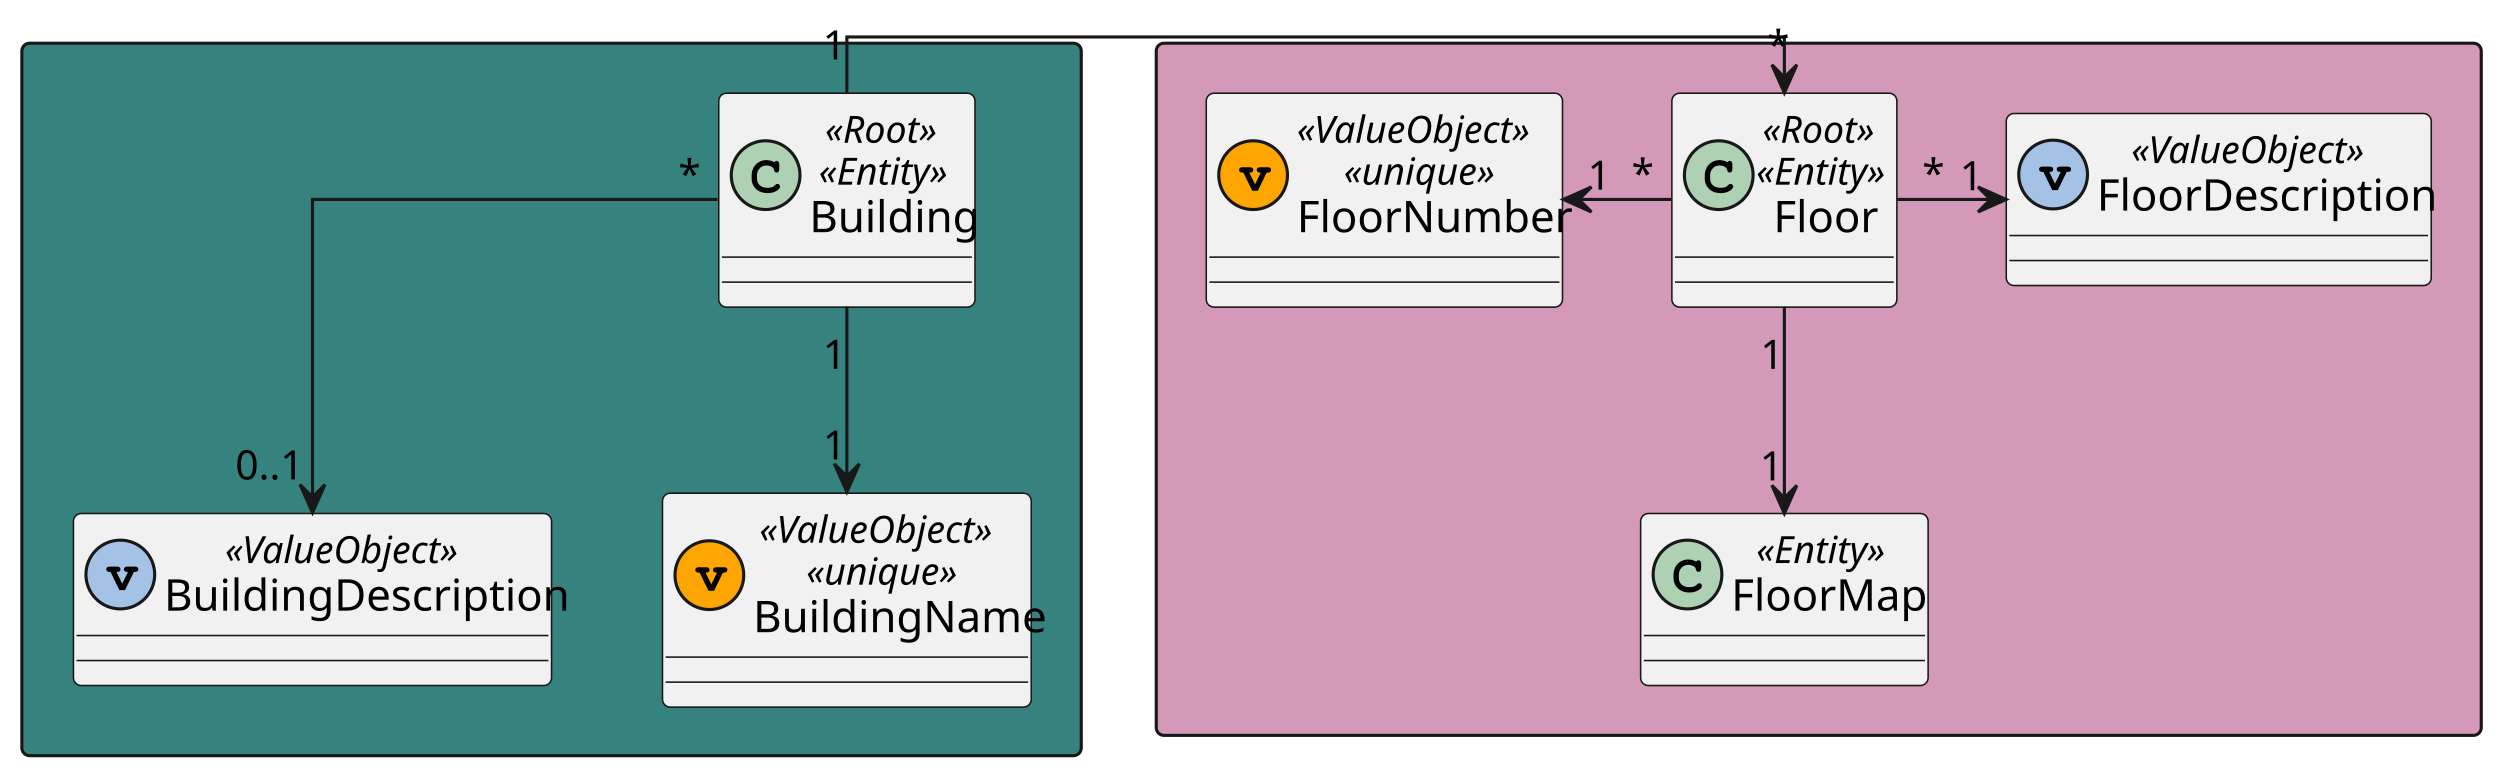
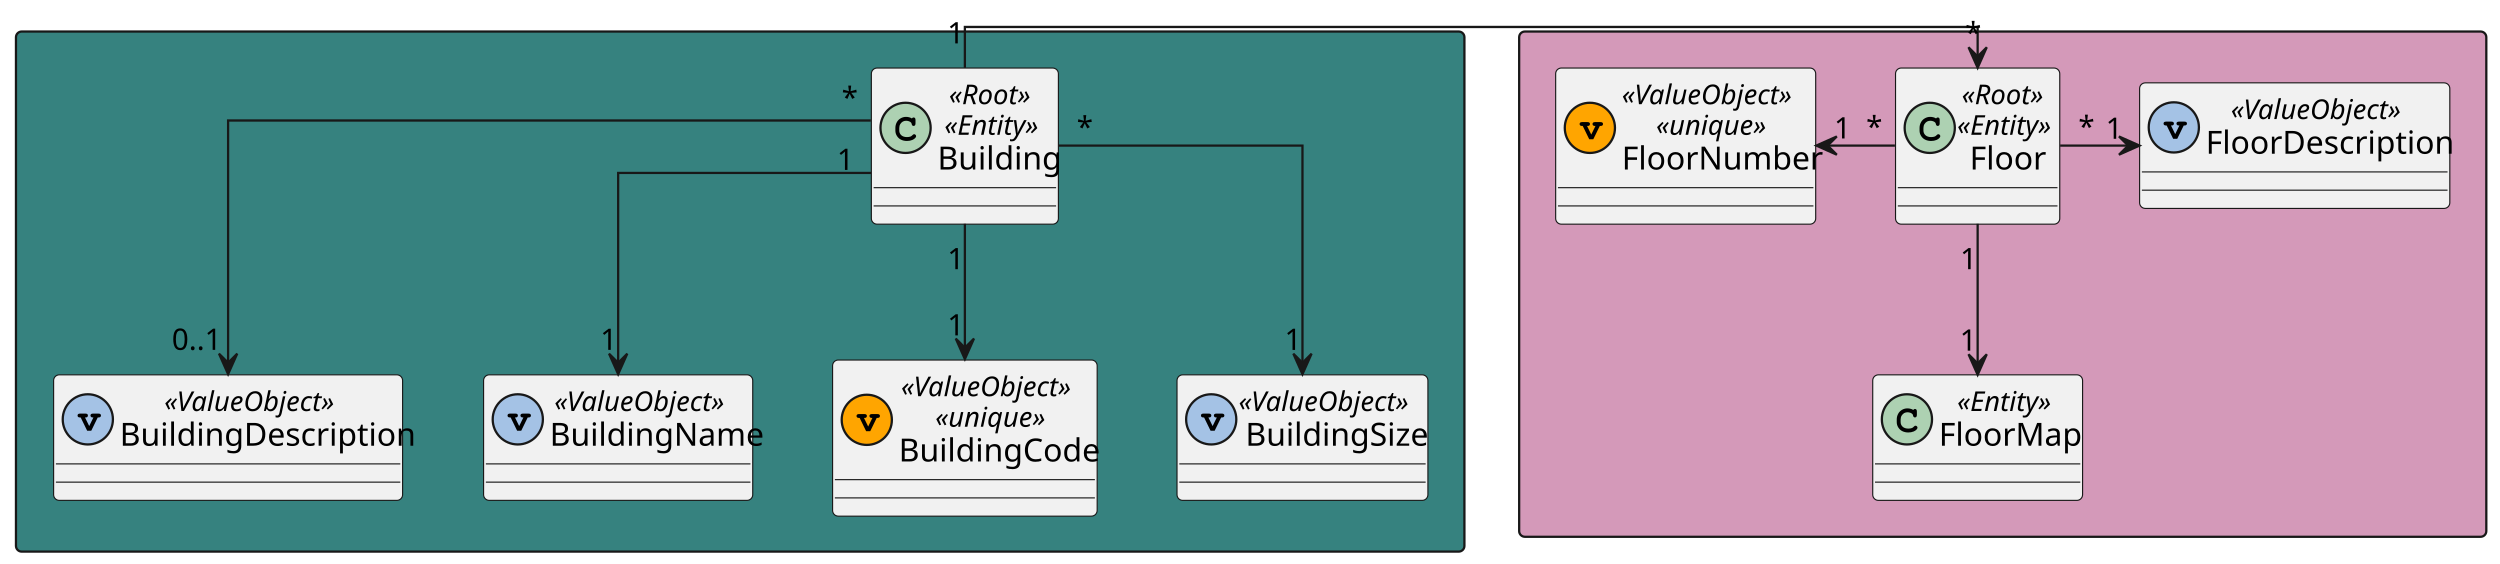
- <svg xmlns="http://www.w3.org/2000/svg" contentStyleType="text/css" height="148.2px" preserveAspectRatio="none" style="width:480px;height:148px;background:#FFFFFF;" version="1.1" viewBox="0 0 480 148" width="480px" zoomAndPan="magnify">
+ <svg xmlns="http://www.w3.org/2000/svg" contentStyleType="text/css" height="247px" preserveAspectRatio="none" style="width:1096px;height:247px;background:#FFFFFF;" version="1.1" viewBox="0 0 1096 247" width="1096px" zoomAndPan="magnify">
  <defs />
  <g>
    <g id="cluster_##2">
-       <rect fill="#36827F" height="136.8" rx="1.5" ry="1.5" style="stroke:#181818;stroke-width:0.6;" width="203.4" x="4.2" y="8.295" />
+       <rect fill="#36827F" height="228" rx="2.5" ry="2.5" style="stroke:#181818;stroke-width:1.0;" width="635" x="7" y="13.825" />
    </g>
-     <g id="cluster_##7">
-       <rect fill="#D499B9" height="132.9" rx="1.5" ry="1.5" style="stroke:#181818;stroke-width:0.6;" width="254.4" x="222" y="8.295" />
+     <g id="cluster_##9">
+       <rect fill="#D499B9" height="221.5" rx="2.5" ry="2.5" style="stroke:#181818;stroke-width:1.0;" width="424" x="666" y="13.825" />
    </g>
    <g id="elem_Building">
-       <rect codeLine="6" fill="#F1F1F1" height="41.072" id="Building" rx="1.5" ry="1.5" style="stroke:#181818;stroke-width:0.3;" width="49.2" x="138" y="17.895" />
-       <ellipse cx="147" cy="33.631" fill="#ADD1B2" rx="6.6" ry="6.6" style="stroke:#181818;stroke-width:0.6;" />
-       <path d="M148.659,31.156 Q148.753,31.024 148.866,30.959 Q148.978,30.893 149.109,30.893 Q149.334,30.893 149.475,31.052 Q149.616,31.203 149.616,31.568 L149.616,32.44 Q149.616,32.806 149.475,32.965 Q149.334,33.124 149.109,33.124 Q148.903,33.124 148.781,33.002 Q148.659,32.89 148.594,32.581 Q148.566,32.365 148.453,32.252 Q148.256,32.028 147.891,31.896 Q147.525,31.765 147.15,31.765 Q146.691,31.765 146.306,31.962 Q145.931,32.159 145.631,32.609 Q145.341,33.059 145.341,33.678 L145.341,34.334 Q145.341,35.074 145.875,35.571 Q146.409,36.059 147.366,36.059 Q147.928,36.059 148.322,35.909 Q148.556,35.815 148.809,35.553 Q148.969,35.393 149.053,35.346 Q149.147,35.299 149.269,35.299 Q149.466,35.299 149.616,35.459 Q149.775,35.609 149.775,35.815 Q149.775,36.021 149.569,36.265 Q149.269,36.612 148.791,36.809 Q148.144,37.081 147.366,37.081 Q146.456,37.081 145.734,36.706 Q145.144,36.406 144.731,35.768 Q144.319,35.121 144.319,34.352 L144.319,33.659 Q144.319,32.862 144.684,32.178 Q145.059,31.484 145.716,31.118 Q146.372,30.743 147.113,30.743 Q147.553,30.743 147.938,30.846 Q148.331,30.94 148.659,31.156 Z " fill="#000000" />
-       <text fill="#000000" font-family="sans-serif" font-size="7.2" font-style="italic" lengthAdjust="spacing" textLength="24" x="158.4" y="27.413">«Root»</text>
-       <text fill="#000000" font-family="sans-serif" font-size="7.2" font-style="italic" lengthAdjust="spacing" textLength="26.4" x="157.2" y="35.456">«Entity»</text>
-       <text fill="#000000" font-family="sans-serif" font-size="8.4" lengthAdjust="spacing" textLength="30" x="155.4" y="44.587">Building</text>
-       <line style="stroke:#181818;stroke-width:0.3;" x1="138.6" x2="186.6" y1="49.367" y2="49.367" />
-       <line style="stroke:#181818;stroke-width:0.3;" x1="138.6" x2="186.6" y1="54.167" y2="54.167" />
+       <rect codeLine="6" fill="#F1F1F1" height="68.453" id="Building" rx="2.5" ry="2.5" style="stroke:#181818;stroke-width:0.5;" width="82" x="382" y="29.825" />
+       <ellipse cx="397" cy="56.051" fill="#ADD1B2" rx="11" ry="11" style="stroke:#181818;stroke-width:1.0;" />
+       <path d="M399.766,51.926 Q399.922,51.707 400.109,51.598 Q400.297,51.489 400.516,51.489 Q400.891,51.489 401.125,51.754 Q401.359,52.004 401.359,52.614 L401.359,54.067 Q401.359,54.676 401.125,54.942 Q400.891,55.207 400.516,55.207 Q400.172,55.207 399.969,55.004 Q399.766,54.817 399.656,54.301 Q399.609,53.942 399.422,53.754 Q399.094,53.379 398.484,53.16 Q397.875,52.942 397.25,52.942 Q396.484,52.942 395.844,53.27 Q395.219,53.598 394.719,54.348 Q394.234,55.098 394.234,56.129 L394.234,57.223 Q394.234,58.457 395.125,59.285 Q396.016,60.098 397.609,60.098 Q398.547,60.098 399.203,59.848 Q399.594,59.692 400.016,59.254 Q400.281,58.989 400.422,58.91 Q400.578,58.832 400.781,58.832 Q401.109,58.832 401.359,59.098 Q401.625,59.348 401.625,59.692 Q401.625,60.035 401.281,60.442 Q400.781,61.02 399.984,61.348 Q398.906,61.801 397.609,61.801 Q396.094,61.801 394.891,61.176 Q393.906,60.676 393.219,59.614 Q392.531,58.535 392.531,57.254 L392.531,56.098 Q392.531,54.77 393.141,53.629 Q393.766,52.473 394.859,51.864 Q395.953,51.239 397.188,51.239 Q397.922,51.239 398.562,51.41 Q399.219,51.567 399.766,51.926 Z " fill="#000000" />
+       <text fill="#000000" font-family="sans-serif" font-size="12" font-style="italic" lengthAdjust="spacing" textLength="40" x="416" y="45.688">«Root»</text>
+       <text fill="#000000" font-family="sans-serif" font-size="12" font-style="italic" lengthAdjust="spacing" textLength="44" x="414" y="59.094">«Entity»</text>
+       <text fill="#000000" font-family="sans-serif" font-size="14" lengthAdjust="spacing" textLength="50" x="411" y="74.311">Building</text>
+       <line style="stroke:#181818;stroke-width:0.5;" x1="383" x2="463" y1="82.278" y2="82.278" />
+       <line style="stroke:#181818;stroke-width:0.5;" x1="383" x2="463" y1="90.278" y2="90.278" />
    </g>
    <g id="elem_BuildingDescription">
-       <rect codeLine="7" fill="#F1F1F1" height="33.028" id="BuildingDescription" rx="1.5" ry="1.5" style="stroke:#181818;stroke-width:0.3;" width="91.8" x="14.1" y="98.595" />
-       <ellipse cx="23.1" cy="110.309" fill="#A4C2E5" rx="6.6" ry="6.6" style="stroke:#181818;stroke-width:0.6;" />
-       <path d="M23.466,112.071 L24.572,109.812 Q24.159,109.812 24.047,109.737 Q23.794,109.587 23.794,109.296 Q23.794,109.071 23.953,108.931 Q24.113,108.79 24.478,108.79 L25.875,108.79 Q26.25,108.79 26.4,108.931 Q26.559,109.071 26.559,109.296 Q26.559,109.521 26.4,109.671 Q26.25,109.812 25.875,109.812 L25.706,109.812 L24,113.309 L22.931,113.309 L21.225,109.812 L21.084,109.812 Q20.709,109.812 20.55,109.671 Q20.4,109.521 20.4,109.296 Q20.4,109.071 20.55,108.931 Q20.709,108.79 21.084,108.79 L22.453,108.79 Q22.819,108.79 22.969,108.931 Q23.128,109.071 23.128,109.296 Q23.128,109.587 22.894,109.737 Q22.772,109.812 22.359,109.812 L23.466,112.071 Z " fill="#000000" />
-       <text fill="#000000" font-family="sans-serif" font-size="7.2" font-style="italic" lengthAdjust="spacing" textLength="49.2" x="43.2" y="108.113">«ValueObject»</text>
-       <text fill="#000000" font-family="sans-serif" font-size="8.4" lengthAdjust="spacing" textLength="72.6" x="31.5" y="117.243">BuildingDescription</text>
-       <line style="stroke:#181818;stroke-width:0.3;" x1="14.7" x2="105.3" y1="122.023" y2="122.023" />
-       <line style="stroke:#181818;stroke-width:0.3;" x1="14.7" x2="105.3" y1="126.823" y2="126.823" />
+       <rect codeLine="7" fill="#F1F1F1" height="55.047" id="BuildingDescription" rx="2.5" ry="2.5" style="stroke:#181818;stroke-width:0.5;" width="153" x="23.5" y="164.325" />
+       <ellipse cx="38.5" cy="183.848" fill="#A4C2E5" rx="11" ry="11" style="stroke:#181818;stroke-width:1.0;" />
+       <path d="M39.109,186.785 L40.953,183.02 Q40.266,183.02 40.078,182.895 Q39.656,182.645 39.656,182.16 Q39.656,181.785 39.922,181.551 Q40.188,181.317 40.797,181.317 L43.125,181.317 Q43.75,181.317 44,181.551 Q44.266,181.785 44.266,182.16 Q44.266,182.535 44,182.785 Q43.75,183.02 43.125,183.02 L42.844,183.02 L40,188.848 L38.219,188.848 L35.375,183.02 L35.141,183.02 Q34.516,183.02 34.25,182.785 Q34,182.535 34,182.16 Q34,181.785 34.25,181.551 Q34.516,181.317 35.141,181.317 L37.422,181.317 Q38.031,181.317 38.281,181.551 Q38.547,181.785 38.547,182.16 Q38.547,182.645 38.156,182.895 Q37.953,183.02 37.266,183.02 L39.109,186.785 Z " fill="#000000" />
+       <text fill="#000000" font-family="sans-serif" font-size="12" font-style="italic" lengthAdjust="spacing" textLength="82" x="72" y="180.188">«ValueObject»</text>
+       <text fill="#000000" font-family="sans-serif" font-size="14" lengthAdjust="spacing" textLength="121" x="52.5" y="195.405">BuildingDescription</text>
+       <line style="stroke:#181818;stroke-width:0.5;" x1="24.5" x2="175.5" y1="203.371" y2="203.371" />
+       <line style="stroke:#181818;stroke-width:0.5;" x1="24.5" x2="175.5" y1="211.371" y2="211.371" />
    </g>
    <g id="elem_BuildingName">
-       <rect codeLine="8" fill="#F1F1F1" height="41.072" id="BuildingName" rx="1.5" ry="1.5" style="stroke:#181818;stroke-width:0.3;" width="70.8" x="127.2" y="94.695" />
-       <ellipse cx="136.2" cy="110.431" fill="#FFA500" rx="6.6" ry="6.6" style="stroke:#181818;stroke-width:0.6;" />
-       <path d="M136.566,112.193 L137.672,109.934 Q137.259,109.934 137.147,109.859 Q136.894,109.709 136.894,109.418 Q136.894,109.193 137.053,109.052 Q137.213,108.912 137.578,108.912 L138.975,108.912 Q139.35,108.912 139.5,109.052 Q139.659,109.193 139.659,109.418 Q139.659,109.643 139.5,109.793 Q139.35,109.934 138.975,109.934 L138.806,109.934 L137.1,113.431 L136.031,113.431 L134.325,109.934 L134.184,109.934 Q133.809,109.934 133.65,109.793 Q133.5,109.643 133.5,109.418 Q133.5,109.193 133.65,109.052 Q133.809,108.912 134.184,108.912 L135.553,108.912 Q135.919,108.912 136.069,109.052 Q136.228,109.193 136.228,109.418 Q136.228,109.709 135.994,109.859 Q135.872,109.934 135.459,109.934 L136.566,112.193 Z " fill="#000000" />
-       <text fill="#000000" font-family="sans-serif" font-size="7.2" font-style="italic" lengthAdjust="spacing" textLength="49.2" x="145.8" y="104.213">«ValueObject»</text>
-       <text fill="#000000" font-family="sans-serif" font-size="7.2" font-style="italic" lengthAdjust="spacing" textLength="31.2" x="154.8" y="112.256">«unique»</text>
-       <text fill="#000000" font-family="sans-serif" font-size="8.4" lengthAdjust="spacing" textLength="51.6" x="144.6" y="121.386">BuildingName</text>
-       <line style="stroke:#181818;stroke-width:0.3;" x1="127.8" x2="197.4" y1="126.167" y2="126.167" />
-       <line style="stroke:#181818;stroke-width:0.3;" x1="127.8" x2="197.4" y1="130.967" y2="130.967" />
+       <rect codeLine="8" fill="#F1F1F1" height="55.047" id="BuildingName" rx="2.5" ry="2.5" style="stroke:#181818;stroke-width:0.5;" width="118" x="212" y="164.325" />
+       <ellipse cx="227" cy="183.848" fill="#A4C2E5" rx="11" ry="11" style="stroke:#181818;stroke-width:1.0;" />
+       <path d="M227.609,186.785 L229.453,183.02 Q228.766,183.02 228.578,182.895 Q228.156,182.645 228.156,182.16 Q228.156,181.785 228.422,181.551 Q228.688,181.317 229.297,181.317 L231.625,181.317 Q232.25,181.317 232.5,181.551 Q232.766,181.785 232.766,182.16 Q232.766,182.535 232.5,182.785 Q232.25,183.02 231.625,183.02 L231.344,183.02 L228.5,188.848 L226.719,188.848 L223.875,183.02 L223.641,183.02 Q223.016,183.02 222.75,182.785 Q222.5,182.535 222.5,182.16 Q222.5,181.785 222.75,181.551 Q223.016,181.317 223.641,181.317 L225.922,181.317 Q226.531,181.317 226.781,181.551 Q227.047,181.785 227.047,182.16 Q227.047,182.645 226.656,182.895 Q226.453,183.02 225.766,183.02 L227.609,186.785 Z " fill="#000000" />
+       <text fill="#000000" font-family="sans-serif" font-size="12" font-style="italic" lengthAdjust="spacing" textLength="82" x="243" y="180.188">«ValueObject»</text>
+       <text fill="#000000" font-family="sans-serif" font-size="14" lengthAdjust="spacing" textLength="86" x="241" y="195.405">BuildingName</text>
+       <line style="stroke:#181818;stroke-width:0.5;" x1="213" x2="329" y1="203.371" y2="203.371" />
+       <line style="stroke:#181818;stroke-width:0.5;" x1="213" x2="329" y1="211.371" y2="211.371" />
+     </g>
+     <g id="elem_BuildingCode">
+       <rect codeLine="9" fill="#F1F1F1" height="68.453" id="BuildingCode" rx="2.5" ry="2.5" style="stroke:#181818;stroke-width:0.5;" width="116" x="365" y="157.825" />
+       <ellipse cx="380" cy="184.051" fill="#FFA500" rx="11" ry="11" style="stroke:#181818;stroke-width:1.0;" />
+       <path d="M380.609,186.989 L382.453,183.223 Q381.766,183.223 381.578,183.098 Q381.156,182.848 381.156,182.364 Q381.156,181.989 381.422,181.754 Q381.688,181.52 382.297,181.52 L384.625,181.52 Q385.25,181.52 385.5,181.754 Q385.766,181.989 385.766,182.364 Q385.766,182.739 385.5,182.989 Q385.25,183.223 384.625,183.223 L384.344,183.223 L381.5,189.051 L379.719,189.051 L376.875,183.223 L376.641,183.223 Q376.016,183.223 375.75,182.989 Q375.5,182.739 375.5,182.364 Q375.5,181.989 375.75,181.754 Q376.016,181.52 376.641,181.52 L378.922,181.52 Q379.531,181.52 379.781,181.754 Q380.047,181.989 380.047,182.364 Q380.047,182.848 379.656,183.098 Q379.453,183.223 378.766,183.223 L380.609,186.989 Z " fill="#000000" />
+       <text fill="#000000" font-family="sans-serif" font-size="12" font-style="italic" lengthAdjust="spacing" textLength="82" x="395" y="173.688">«ValueObject»</text>
+       <text fill="#000000" font-family="sans-serif" font-size="12" font-style="italic" lengthAdjust="spacing" textLength="52" x="410" y="187.094">«unique»</text>
+       <text fill="#000000" font-family="sans-serif" font-size="14" lengthAdjust="spacing" textLength="84" x="394" y="202.311">BuildingCode</text>
+       <line style="stroke:#181818;stroke-width:0.5;" x1="366" x2="480" y1="210.278" y2="210.278" />
+       <line style="stroke:#181818;stroke-width:0.5;" x1="366" x2="480" y1="218.278" y2="218.278" />
+     </g>
+     <g id="elem_BuildingSize">
+       <rect codeLine="10" fill="#F1F1F1" height="55.047" id="BuildingSize" rx="2.5" ry="2.5" style="stroke:#181818;stroke-width:0.5;" width="110" x="516" y="164.325" />
+       <ellipse cx="531" cy="183.848" fill="#A4C2E5" rx="11" ry="11" style="stroke:#181818;stroke-width:1.0;" />
+       <path d="M531.609,186.785 L533.453,183.02 Q532.766,183.02 532.578,182.895 Q532.156,182.645 532.156,182.16 Q532.156,181.785 532.422,181.551 Q532.688,181.317 533.297,181.317 L535.625,181.317 Q536.25,181.317 536.5,181.551 Q536.766,181.785 536.766,182.16 Q536.766,182.535 536.5,182.785 Q536.25,183.02 535.625,183.02 L535.344,183.02 L532.5,188.848 L530.719,188.848 L527.875,183.02 L527.641,183.02 Q527.016,183.02 526.75,182.785 Q526.5,182.535 526.5,182.16 Q526.5,181.785 526.75,181.551 Q527.016,181.317 527.641,181.317 L529.922,181.317 Q530.531,181.317 530.781,181.551 Q531.047,181.785 531.047,182.16 Q531.047,182.645 530.656,182.895 Q530.453,183.02 529.766,183.02 L531.609,186.785 Z " fill="#000000" />
+       <text fill="#000000" font-family="sans-serif" font-size="12" font-style="italic" lengthAdjust="spacing" textLength="82" x="543" y="180.188">«ValueObject»</text>
+       <text fill="#000000" font-family="sans-serif" font-size="14" lengthAdjust="spacing" textLength="76" x="546" y="195.405">BuildingSize</text>
+       <line style="stroke:#181818;stroke-width:0.5;" x1="517" x2="625" y1="203.371" y2="203.371" />
+       <line style="stroke:#181818;stroke-width:0.5;" x1="517" x2="625" y1="211.371" y2="211.371" />
    </g>
    <g id="elem_Floor">
-       <rect codeLine="12" fill="#F1F1F1" height="41.072" id="Floor" rx="1.5" ry="1.5" style="stroke:#181818;stroke-width:0.3;" width="43.2" x="321" y="17.895" />
-       <ellipse cx="330" cy="33.631" fill="#ADD1B2" rx="6.6" ry="6.6" style="stroke:#181818;stroke-width:0.6;" />
-       <path d="M331.659,31.156 Q331.753,31.024 331.866,30.959 Q331.978,30.893 332.109,30.893 Q332.334,30.893 332.475,31.052 Q332.616,31.203 332.616,31.568 L332.616,32.44 Q332.616,32.806 332.475,32.965 Q332.334,33.124 332.109,33.124 Q331.903,33.124 331.781,33.002 Q331.659,32.89 331.594,32.581 Q331.566,32.365 331.453,32.252 Q331.256,32.028 330.891,31.896 Q330.525,31.765 330.15,31.765 Q329.691,31.765 329.306,31.962 Q328.931,32.159 328.631,32.609 Q328.341,33.059 328.341,33.678 L328.341,34.334 Q328.341,35.074 328.875,35.571 Q329.409,36.059 330.366,36.059 Q330.928,36.059 331.322,35.909 Q331.556,35.815 331.809,35.553 Q331.969,35.393 332.053,35.346 Q332.147,35.299 332.269,35.299 Q332.466,35.299 332.616,35.459 Q332.775,35.609 332.775,35.815 Q332.775,36.021 332.569,36.265 Q332.269,36.612 331.791,36.809 Q331.144,37.081 330.366,37.081 Q329.456,37.081 328.734,36.706 Q328.144,36.406 327.731,35.768 Q327.319,35.121 327.319,34.352 L327.319,33.659 Q327.319,32.862 327.684,32.178 Q328.059,31.484 328.716,31.118 Q329.372,30.743 330.113,30.743 Q330.553,30.743 330.938,30.846 Q331.331,30.94 331.659,31.156 Z " fill="#000000" />
-       <text fill="#000000" font-family="sans-serif" font-size="7.2" font-style="italic" lengthAdjust="spacing" textLength="24" x="338.4" y="27.413">«Root»</text>
-       <text fill="#000000" font-family="sans-serif" font-size="7.2" font-style="italic" lengthAdjust="spacing" textLength="26.4" x="337.2" y="35.456">«Entity»</text>
-       <text fill="#000000" font-family="sans-serif" font-size="8.4" lengthAdjust="spacing" textLength="19.8" x="340.5" y="44.587">Floor</text>
-       <line style="stroke:#181818;stroke-width:0.3;" x1="321.6" x2="363.6" y1="49.367" y2="49.367" />
-       <line style="stroke:#181818;stroke-width:0.3;" x1="321.6" x2="363.6" y1="54.167" y2="54.167" />
+       <rect codeLine="14" fill="#F1F1F1" height="68.453" id="Floor" rx="2.5" ry="2.5" style="stroke:#181818;stroke-width:0.5;" width="72" x="831" y="29.825" />
+       <ellipse cx="846" cy="56.051" fill="#ADD1B2" rx="11" ry="11" style="stroke:#181818;stroke-width:1.0;" />
+       <path d="M848.766,51.926 Q848.922,51.707 849.109,51.598 Q849.297,51.489 849.516,51.489 Q849.891,51.489 850.125,51.754 Q850.359,52.004 850.359,52.614 L850.359,54.067 Q850.359,54.676 850.125,54.942 Q849.891,55.207 849.516,55.207 Q849.172,55.207 848.969,55.004 Q848.766,54.817 848.656,54.301 Q848.609,53.942 848.422,53.754 Q848.094,53.379 847.484,53.16 Q846.875,52.942 846.25,52.942 Q845.484,52.942 844.844,53.27 Q844.219,53.598 843.719,54.348 Q843.234,55.098 843.234,56.129 L843.234,57.223 Q843.234,58.457 844.125,59.285 Q845.016,60.098 846.609,60.098 Q847.547,60.098 848.203,59.848 Q848.594,59.692 849.016,59.254 Q849.281,58.989 849.422,58.91 Q849.578,58.832 849.781,58.832 Q850.109,58.832 850.359,59.098 Q850.625,59.348 850.625,59.692 Q850.625,60.035 850.281,60.442 Q849.781,61.02 848.984,61.348 Q847.906,61.801 846.609,61.801 Q845.094,61.801 843.891,61.176 Q842.906,60.676 842.219,59.614 Q841.531,58.535 841.531,57.254 L841.531,56.098 Q841.531,54.77 842.141,53.629 Q842.766,52.473 843.859,51.864 Q844.953,51.239 846.188,51.239 Q846.922,51.239 847.562,51.41 Q848.219,51.567 848.766,51.926 Z " fill="#000000" />
+       <text fill="#000000" font-family="sans-serif" font-size="12" font-style="italic" lengthAdjust="spacing" textLength="40" x="860" y="45.688">«Root»</text>
+       <text fill="#000000" font-family="sans-serif" font-size="12" font-style="italic" lengthAdjust="spacing" textLength="44" x="858" y="59.094">«Entity»</text>
+       <text fill="#000000" font-family="sans-serif" font-size="14" lengthAdjust="spacing" textLength="33" x="863.5" y="74.311">Floor</text>
+       <line style="stroke:#181818;stroke-width:0.5;" x1="832" x2="902" y1="82.278" y2="82.278" />
+       <line style="stroke:#181818;stroke-width:0.5;" x1="832" x2="902" y1="90.278" y2="90.278" />
    </g>
    <g id="elem_FloorNumber">
-       <rect codeLine="13" fill="#F1F1F1" height="41.072" id="FloorNumber" rx="1.5" ry="1.5" style="stroke:#181818;stroke-width:0.3;" width="68.4" x="231.6" y="17.895" />
-       <ellipse cx="240.6" cy="33.631" fill="#FFA500" rx="6.6" ry="6.6" style="stroke:#181818;stroke-width:0.6;" />
-       <path d="M240.966,35.393 L242.072,33.134 Q241.659,33.134 241.547,33.059 Q241.294,32.909 241.294,32.618 Q241.294,32.393 241.453,32.252 Q241.613,32.112 241.978,32.112 L243.375,32.112 Q243.75,32.112 243.9,32.252 Q244.059,32.393 244.059,32.618 Q244.059,32.843 243.9,32.993 Q243.75,33.134 243.375,33.134 L243.206,33.134 L241.5,36.631 L240.431,36.631 L238.725,33.134 L238.584,33.134 Q238.209,33.134 238.05,32.993 Q237.9,32.843 237.9,32.618 Q237.9,32.393 238.05,32.252 Q238.209,32.112 238.584,32.112 L239.953,32.112 Q240.319,32.112 240.469,32.252 Q240.628,32.393 240.628,32.618 Q240.628,32.909 240.394,33.059 Q240.272,33.134 239.859,33.134 L240.966,35.393 Z " fill="#000000" />
-       <text fill="#000000" font-family="sans-serif" font-size="7.2" font-style="italic" lengthAdjust="spacing" textLength="49.2" x="249" y="27.413">«ValueObject»</text>
-       <text fill="#000000" font-family="sans-serif" font-size="7.2" font-style="italic" lengthAdjust="spacing" textLength="31.2" x="258" y="35.456">«unique»</text>
-       <text fill="#000000" font-family="sans-serif" font-size="8.4" lengthAdjust="spacing" textLength="49.2" x="249" y="44.587">FloorNumber</text>
-       <line style="stroke:#181818;stroke-width:0.3;" x1="232.2" x2="299.4" y1="49.367" y2="49.367" />
-       <line style="stroke:#181818;stroke-width:0.3;" x1="232.2" x2="299.4" y1="54.167" y2="54.167" />
+       <rect codeLine="15" fill="#F1F1F1" height="68.453" id="FloorNumber" rx="2.5" ry="2.5" style="stroke:#181818;stroke-width:0.5;" width="114" x="682" y="29.825" />
+       <ellipse cx="697" cy="56.051" fill="#FFA500" rx="11" ry="11" style="stroke:#181818;stroke-width:1.0;" />
+       <path d="M697.609,58.989 L699.453,55.223 Q698.766,55.223 698.578,55.098 Q698.156,54.848 698.156,54.364 Q698.156,53.989 698.422,53.754 Q698.688,53.52 699.297,53.52 L701.625,53.52 Q702.25,53.52 702.5,53.754 Q702.766,53.989 702.766,54.364 Q702.766,54.739 702.5,54.989 Q702.25,55.223 701.625,55.223 L701.344,55.223 L698.5,61.051 L696.719,61.051 L693.875,55.223 L693.641,55.223 Q693.016,55.223 692.75,54.989 Q692.5,54.739 692.5,54.364 Q692.5,53.989 692.75,53.754 Q693.016,53.52 693.641,53.52 L695.922,53.52 Q696.531,53.52 696.781,53.754 Q697.047,53.989 697.047,54.364 Q697.047,54.848 696.656,55.098 Q696.453,55.223 695.766,55.223 L697.609,58.989 Z " fill="#000000" />
+       <text fill="#000000" font-family="sans-serif" font-size="12" font-style="italic" lengthAdjust="spacing" textLength="82" x="711" y="45.688">«ValueObject»</text>
+       <text fill="#000000" font-family="sans-serif" font-size="12" font-style="italic" lengthAdjust="spacing" textLength="52" x="726" y="59.094">«unique»</text>
+       <text fill="#000000" font-family="sans-serif" font-size="14" lengthAdjust="spacing" textLength="82" x="711" y="74.311">FloorNumber</text>
+       <line style="stroke:#181818;stroke-width:0.5;" x1="683" x2="795" y1="82.278" y2="82.278" />
+       <line style="stroke:#181818;stroke-width:0.5;" x1="683" x2="795" y1="90.278" y2="90.278" />
    </g>
    <g id="elem_FloorDescription">
-       <rect codeLine="14" fill="#F1F1F1" height="33.028" id="FloorDescription" rx="1.5" ry="1.5" style="stroke:#181818;stroke-width:0.3;" width="81.6" x="385.2" y="21.795" />
-       <ellipse cx="394.2" cy="33.509" fill="#A4C2E5" rx="6.6" ry="6.6" style="stroke:#181818;stroke-width:0.6;" />
-       <path d="M394.566,35.271 L395.672,33.012 Q395.259,33.012 395.147,32.937 Q394.894,32.787 394.894,32.496 Q394.894,32.271 395.053,32.131 Q395.212,31.99 395.578,31.99 L396.975,31.99 Q397.35,31.99 397.5,32.131 Q397.659,32.271 397.659,32.496 Q397.659,32.721 397.5,32.871 Q397.35,33.012 396.975,33.012 L396.806,33.012 L395.1,36.509 L394.031,36.509 L392.325,33.012 L392.184,33.012 Q391.809,33.012 391.65,32.871 Q391.5,32.721 391.5,32.496 Q391.5,32.271 391.65,32.131 Q391.809,31.99 392.184,31.99 L393.553,31.99 Q393.919,31.99 394.069,32.131 Q394.228,32.271 394.228,32.496 Q394.228,32.787 393.994,32.937 Q393.872,33.012 393.459,33.012 L394.566,35.271 Z " fill="#000000" />
-       <text fill="#000000" font-family="sans-serif" font-size="7.2" font-style="italic" lengthAdjust="spacing" textLength="49.2" x="409.2" y="31.313">«ValueObject»</text>
-       <text fill="#000000" font-family="sans-serif" font-size="8.4" lengthAdjust="spacing" textLength="62.4" x="402.6" y="40.443">FloorDescription</text>
-       <line style="stroke:#181818;stroke-width:0.3;" x1="385.8" x2="466.2" y1="45.223" y2="45.223" />
-       <line style="stroke:#181818;stroke-width:0.3;" x1="385.8" x2="466.2" y1="50.023" y2="50.023" />
+       <rect codeLine="16" fill="#F1F1F1" height="55.047" id="FloorDescription" rx="2.5" ry="2.5" style="stroke:#181818;stroke-width:0.5;" width="136" x="938" y="36.325" />
+       <ellipse cx="953" cy="55.848" fill="#A4C2E5" rx="11" ry="11" style="stroke:#181818;stroke-width:1.0;" />
+       <path d="M953.609,58.785 L955.453,55.02 Q954.766,55.02 954.578,54.895 Q954.156,54.645 954.156,54.16 Q954.156,53.785 954.422,53.551 Q954.688,53.317 955.297,53.317 L957.625,53.317 Q958.25,53.317 958.5,53.551 Q958.766,53.785 958.766,54.16 Q958.766,54.535 958.5,54.785 Q958.25,55.02 957.625,55.02 L957.344,55.02 L954.5,60.848 L952.719,60.848 L949.875,55.02 L949.641,55.02 Q949.016,55.02 948.75,54.785 Q948.5,54.535 948.5,54.16 Q948.5,53.785 948.75,53.551 Q949.016,53.317 949.641,53.317 L951.922,53.317 Q952.531,53.317 952.781,53.551 Q953.047,53.785 953.047,54.16 Q953.047,54.645 952.656,54.895 Q952.453,55.02 951.766,55.02 L953.609,58.785 Z " fill="#000000" />
+       <text fill="#000000" font-family="sans-serif" font-size="12" font-style="italic" lengthAdjust="spacing" textLength="82" x="978" y="52.188">«ValueObject»</text>
+       <text fill="#000000" font-family="sans-serif" font-size="14" lengthAdjust="spacing" textLength="104" x="967" y="67.405">FloorDescription</text>
+       <line style="stroke:#181818;stroke-width:0.5;" x1="939" x2="1073" y1="75.371" y2="75.371" />
+       <line style="stroke:#181818;stroke-width:0.5;" x1="939" x2="1073" y1="83.371" y2="83.371" />
    </g>
    <g id="elem_FloorMap">
-       <rect codeLine="15" fill="#F1F1F1" height="33.028" id="FloorMap" rx="1.5" ry="1.5" style="stroke:#181818;stroke-width:0.3;" width="55.2" x="315" y="98.595" />
-       <ellipse cx="324" cy="110.309" fill="#ADD1B2" rx="6.6" ry="6.6" style="stroke:#181818;stroke-width:0.6;" />
-       <path d="M325.659,107.834 Q325.753,107.703 325.866,107.637 Q325.978,107.571 326.109,107.571 Q326.334,107.571 326.475,107.731 Q326.616,107.881 326.616,108.246 L326.616,109.118 Q326.616,109.484 326.475,109.643 Q326.334,109.802 326.109,109.802 Q325.903,109.802 325.781,109.681 Q325.659,109.568 325.594,109.259 Q325.566,109.043 325.453,108.931 Q325.256,108.706 324.891,108.574 Q324.525,108.443 324.15,108.443 Q323.691,108.443 323.306,108.64 Q322.931,108.837 322.631,109.287 Q322.341,109.737 322.341,110.356 L322.341,111.012 Q322.341,111.752 322.875,112.249 Q323.409,112.737 324.366,112.737 Q324.928,112.737 325.322,112.587 Q325.556,112.493 325.809,112.231 Q325.969,112.071 326.053,112.024 Q326.147,111.978 326.269,111.978 Q326.466,111.978 326.616,112.137 Q326.775,112.287 326.775,112.493 Q326.775,112.699 326.569,112.943 Q326.269,113.29 325.791,113.487 Q325.144,113.759 324.366,113.759 Q323.456,113.759 322.734,113.384 Q322.144,113.084 321.731,112.446 Q321.319,111.799 321.319,111.031 L321.319,110.337 Q321.319,109.54 321.684,108.856 Q322.059,108.162 322.716,107.796 Q323.372,107.421 324.113,107.421 Q324.553,107.421 324.938,107.524 Q325.331,107.618 325.659,107.834 Z " fill="#000000" />
-       <text fill="#000000" font-family="sans-serif" font-size="7.2" font-style="italic" lengthAdjust="spacing" textLength="26.4" x="337.2" y="108.113">«Entity»</text>
-       <text fill="#000000" font-family="sans-serif" font-size="8.4" lengthAdjust="spacing" textLength="36" x="332.4" y="117.243">FloorMap</text>
-       <line style="stroke:#181818;stroke-width:0.3;" x1="315.6" x2="369.6" y1="122.023" y2="122.023" />
-       <line style="stroke:#181818;stroke-width:0.3;" x1="315.6" x2="369.6" y1="126.823" y2="126.823" />
+       <rect codeLine="17" fill="#F1F1F1" height="55.047" id="FloorMap" rx="2.5" ry="2.5" style="stroke:#181818;stroke-width:0.5;" width="92" x="821" y="164.325" />
+       <ellipse cx="836" cy="183.848" fill="#ADD1B2" rx="11" ry="11" style="stroke:#181818;stroke-width:1.0;" />
+       <path d="M838.766,179.723 Q838.922,179.504 839.109,179.395 Q839.297,179.285 839.516,179.285 Q839.891,179.285 840.125,179.551 Q840.359,179.801 840.359,180.41 L840.359,181.864 Q840.359,182.473 840.125,182.739 Q839.891,183.004 839.516,183.004 Q839.172,183.004 838.969,182.801 Q838.766,182.614 838.656,182.098 Q838.609,181.739 838.422,181.551 Q838.094,181.176 837.484,180.957 Q836.875,180.739 836.25,180.739 Q835.484,180.739 834.844,181.067 Q834.219,181.395 833.719,182.145 Q833.234,182.895 833.234,183.926 L833.234,185.02 Q833.234,186.254 834.125,187.082 Q835.016,187.895 836.609,187.895 Q837.547,187.895 838.203,187.645 Q838.594,187.489 839.016,187.051 Q839.281,186.785 839.422,186.707 Q839.578,186.629 839.781,186.629 Q840.109,186.629 840.359,186.895 Q840.625,187.145 840.625,187.489 Q840.625,187.832 840.281,188.239 Q839.781,188.817 838.984,189.145 Q837.906,189.598 836.609,189.598 Q835.094,189.598 833.891,188.973 Q832.906,188.473 832.219,187.41 Q831.531,186.332 831.531,185.051 L831.531,183.895 Q831.531,182.567 832.141,181.426 Q832.766,180.27 833.859,179.66 Q834.953,179.035 836.188,179.035 Q836.922,179.035 837.562,179.207 Q838.219,179.364 838.766,179.723 Z " fill="#000000" />
+       <text fill="#000000" font-family="sans-serif" font-size="12" font-style="italic" lengthAdjust="spacing" textLength="44" x="858" y="180.188">«Entity»</text>
+       <text fill="#000000" font-family="sans-serif" font-size="14" lengthAdjust="spacing" textLength="60" x="850" y="195.405">FloorMap</text>
+       <line style="stroke:#181818;stroke-width:0.5;" x1="822" x2="912" y1="203.371" y2="203.371" />
+       <line style="stroke:#181818;stroke-width:0.5;" x1="822" x2="912" y1="211.371" y2="211.371" />
    </g>
    <g id="link_Building_Floor">
-       <path codeLine="19" d="M162.6,17.835 C162.6,11.949 162.6,7.095 162.6,7.095 C162.6,7.095 342.6,7.095 342.6,7.095 C342.6,7.095 342.6,14.835 342.6,14.835 " fill="none" id="Building-to-Floor" style="stroke:#181818;stroke-width:0.6;" />
-       <polygon fill="#181818" points="342.6,17.835,345,12.435,342.6,14.835,340.2,12.435,342.6,17.835" style="stroke:#181818;stroke-width:0.6;" />
-       <text fill="#000000" font-family="sans-serif" font-size="7.8" lengthAdjust="spacing" textLength="4.2" x="157.967" y="11.414">1</text>
-       <text fill="#000000" font-family="sans-serif" font-size="7.8" lengthAdjust="spacing" textLength="3" x="339.291" y="11.414">*</text>
+       <path codeLine="21" d="M423,29.724 C423,19.915 423,11.825 423,11.825 C423,11.825 867,11.825 867,11.825 C867,11.825 867,24.724 867,24.724 " fill="none" id="Building-to-Floor" style="stroke:#181818;stroke-width:1.0;" />
+       <polygon fill="#181818" points="867,29.724,871,20.724,867,24.724,863,20.724,867,29.724" style="stroke:#181818;stroke-width:1.0;" />
+       <text fill="#000000" font-family="sans-serif" font-size="13" lengthAdjust="spacing" textLength="7" x="415.278" y="19.023">1</text>
+       <text fill="#000000" font-family="sans-serif" font-size="13" lengthAdjust="spacing" textLength="5" x="861.484" y="19.023">*</text>
    </g>
    <g id="link_Building_BuildingDescription">
-       <path codeLine="20" d="M137.766,38.295 C107.4,38.295 60,38.295 60,38.295 C60,38.295 60,95.433 60,95.433 " fill="none" id="Building-to-BuildingDescription" style="stroke:#181818;stroke-width:0.6;" />
-       <polygon fill="#181818" points="60,98.433,62.4,93.033,60,95.433,57.6,93.033,60,98.433" style="stroke:#181818;stroke-width:0.6;" />
-       <text fill="#000000" font-family="sans-serif" font-size="7.8" lengthAdjust="spacing" textLength="3" x="130.24" y="36.238">*</text>
-       <text fill="#000000" font-family="sans-serif" font-size="7.8" lengthAdjust="spacing" textLength="13.2" x="45.191" y="92.044">0..1</text>
+       <path codeLine="22" d="M381.76,52.825 C294.69,52.825 100,52.825 100,52.825 C100,52.825 100,159.035 100,159.035 " fill="none" id="Building-to-BuildingDescription" style="stroke:#181818;stroke-width:1.0;" />
+       <polygon fill="#181818" points="100,164.035,104,155.035,100,159.035,96,155.035,100,164.035" style="stroke:#181818;stroke-width:1.0;" />
+       <text fill="#000000" font-family="sans-serif" font-size="13" lengthAdjust="spacing" textLength="5" x="368.969" y="47.393">*</text>
+       <text fill="#000000" font-family="sans-serif" font-size="13" lengthAdjust="spacing" textLength="22" x="75.319" y="153.381">0..1</text>
    </g>
    <g id="link_Building_BuildingName">
-       <path codeLine="21" d="M162.6,58.875 C162.6,58.875 162.6,91.455 162.6,91.455 " fill="none" id="Building-to-BuildingName" style="stroke:#181818;stroke-width:0.6;" />
-       <polygon fill="#181818" points="162.6,94.455,165,89.055,162.6,91.455,160.2,89.055,162.6,94.455" style="stroke:#181818;stroke-width:0.6;" />
-       <text fill="#000000" font-family="sans-serif" font-size="7.8" lengthAdjust="spacing" textLength="4.2" x="157.987" y="70.819">1</text>
-       <text fill="#000000" font-family="sans-serif" font-size="7.8" lengthAdjust="spacing" textLength="4.2" x="157.987" y="88.23">1</text>
+       <path codeLine="23" d="M381.87,75.825 C336.85,75.825 271,75.825 271,75.825 C271,75.825 271,159.044 271,159.044 " fill="none" id="Building-to-BuildingName" style="stroke:#181818;stroke-width:1.0;" />
+       <polygon fill="#181818" points="271,164.044,275,155.044,271,159.044,267,155.044,271,164.044" style="stroke:#181818;stroke-width:1.0;" />
+       <text fill="#000000" font-family="sans-serif" font-size="13" lengthAdjust="spacing" textLength="7" x="366.92" y="74.49">1</text>
+       <text fill="#000000" font-family="sans-serif" font-size="13" lengthAdjust="spacing" textLength="7" x="263.147" y="153.393">1</text>
+     </g>
+     <g id="link_Building_BuildingSize">
+       <path codeLine="24" d="M464.23,63.825 C508.02,63.825 571,63.825 571,63.825 C571,63.825 571,159.054 571,159.054 " fill="none" id="Building-to-BuildingSize" style="stroke:#181818;stroke-width:1.0;" />
+       <polygon fill="#181818" points="571,164.054,575,155.054,571,159.054,567,155.054,571,164.054" style="stroke:#181818;stroke-width:1.0;" />
+       <text fill="#000000" font-family="sans-serif" font-size="13" lengthAdjust="spacing" textLength="5" x="472.019" y="60.352">*</text>
+       <text fill="#000000" font-family="sans-serif" font-size="13" lengthAdjust="spacing" textLength="7" x="563.147" y="153.406">1</text>
+     </g>
+     <g id="link_Building_BuildingCode">
+       <path codeLine="25" d="M423,98.124 C423,98.124 423,152.424 423,152.424 " fill="none" id="Building-to-BuildingCode" style="stroke:#181818;stroke-width:1.0;" />
+       <polygon fill="#181818" points="423,157.424,427,148.424,423,152.424,419,148.424,423,157.424" style="stroke:#181818;stroke-width:1.0;" />
+       <text fill="#000000" font-family="sans-serif" font-size="13" lengthAdjust="spacing" textLength="7" x="415.311" y="118.031">1</text>
+       <text fill="#000000" font-family="sans-serif" font-size="13" lengthAdjust="spacing" textLength="7" x="415.311" y="147.049">1</text>
    </g>
    <g id="link_Floor_FloorMap">
-       <path codeLine="25" d="M342.6,58.875 C342.6,58.875 342.6,95.589 342.6,95.589 " fill="none" id="Floor-to-FloorMap" style="stroke:#181818;stroke-width:0.6;" />
-       <polygon fill="#181818" points="342.6,98.589,345,93.189,342.6,95.589,340.2,93.189,342.6,98.589" style="stroke:#181818;stroke-width:0.6;" />
-       <text fill="#000000" font-family="sans-serif" font-size="7.8" lengthAdjust="spacing" textLength="4.2" x="337.987" y="70.819">1</text>
-       <text fill="#000000" font-family="sans-serif" font-size="7.8" lengthAdjust="spacing" textLength="4.2" x="337.888" y="92.238">1</text>
+       <path codeLine="28" d="M867,98.124 C867,98.124 867,159.315 867,159.315 " fill="none" id="Floor-to-FloorMap" style="stroke:#181818;stroke-width:1.0;" />
+       <polygon fill="#181818" points="867,164.315,871,155.315,867,159.315,863,155.315,867,164.315" style="stroke:#181818;stroke-width:1.0;" />
+       <text fill="#000000" font-family="sans-serif" font-size="13" lengthAdjust="spacing" textLength="7" x="859.311" y="118.031">1</text>
+       <text fill="#000000" font-family="sans-serif" font-size="13" lengthAdjust="spacing" textLength="7" x="859.147" y="153.729">1</text>
    </g>
    <g id="link_FloorNumber_Floor">
-       <path codeLine="26" d="M303.156,38.295 C303.156,38.295 320.838,38.295 320.838,38.295 " fill="none" id="FloorNumber-backto-Floor" style="stroke:#181818;stroke-width:0.6;" />
-       <polygon fill="#181818" points="300.156,38.295,305.556,40.695,303.156,38.295,305.556,35.895,300.156,38.295" style="stroke:#181818;stroke-width:0.6;" />
-       <text fill="#000000" font-family="sans-serif" font-size="7.8" lengthAdjust="spacing" textLength="4.2" x="304.827" y="36.42">1</text>
-       <text fill="#000000" font-family="sans-serif" font-size="7.8" lengthAdjust="spacing" textLength="3" x="313.258" y="36.133">*</text>
+       <path codeLine="29" d="M801.26,63.825 C801.26,63.825 830.73,63.825 830.73,63.825 " fill="none" id="FloorNumber-backto-Floor" style="stroke:#181818;stroke-width:1.0;" />
+       <polygon fill="#181818" points="796.26,63.825,805.26,67.825,801.26,63.825,805.26,59.825,796.26,63.825" style="stroke:#181818;stroke-width:1.0;" />
+       <text fill="#000000" font-family="sans-serif" font-size="13" lengthAdjust="spacing" textLength="7" x="804.045" y="60.701">1</text>
+       <text fill="#000000" font-family="sans-serif" font-size="13" lengthAdjust="spacing" textLength="5" x="818.097" y="60.222">*</text>
    </g>
    <g id="link_Floor_FloorDescription">
-       <path codeLine="27" d="M364.296,38.295 C364.296,38.295 382.176,38.295 382.176,38.295 " fill="none" id="Floor-to-FloorDescription" style="stroke:#181818;stroke-width:0.6;" />
-       <polygon fill="#181818" points="385.176,38.295,379.776,35.895,382.176,38.295,379.776,40.695,385.176,38.295" style="stroke:#181818;stroke-width:0.6;" />
-       <text fill="#000000" font-family="sans-serif" font-size="7.8" lengthAdjust="spacing" textLength="3" x="369.08" y="36.094">*</text>
-       <text fill="#000000" font-family="sans-serif" font-size="7.8" lengthAdjust="spacing" textLength="4.2" x="376.281" y="36.512">1</text>
+       <path codeLine="30" d="M903.16,63.825 C903.16,63.825 932.96,63.825 932.96,63.825 " fill="none" id="Floor-to-FloorDescription" style="stroke:#181818;stroke-width:1.0;" />
+       <polygon fill="#181818" points="937.96,63.825,928.96,59.825,932.96,63.825,928.96,67.825,937.96,63.825" style="stroke:#181818;stroke-width:1.0;" />
+       <text fill="#000000" font-family="sans-serif" font-size="13" lengthAdjust="spacing" textLength="5" x="911.134" y="60.157">*</text>
+       <text fill="#000000" font-family="sans-serif" font-size="13" lengthAdjust="spacing" textLength="7" x="923.135" y="60.853">1</text>
    </g>
  </g>
</svg>
